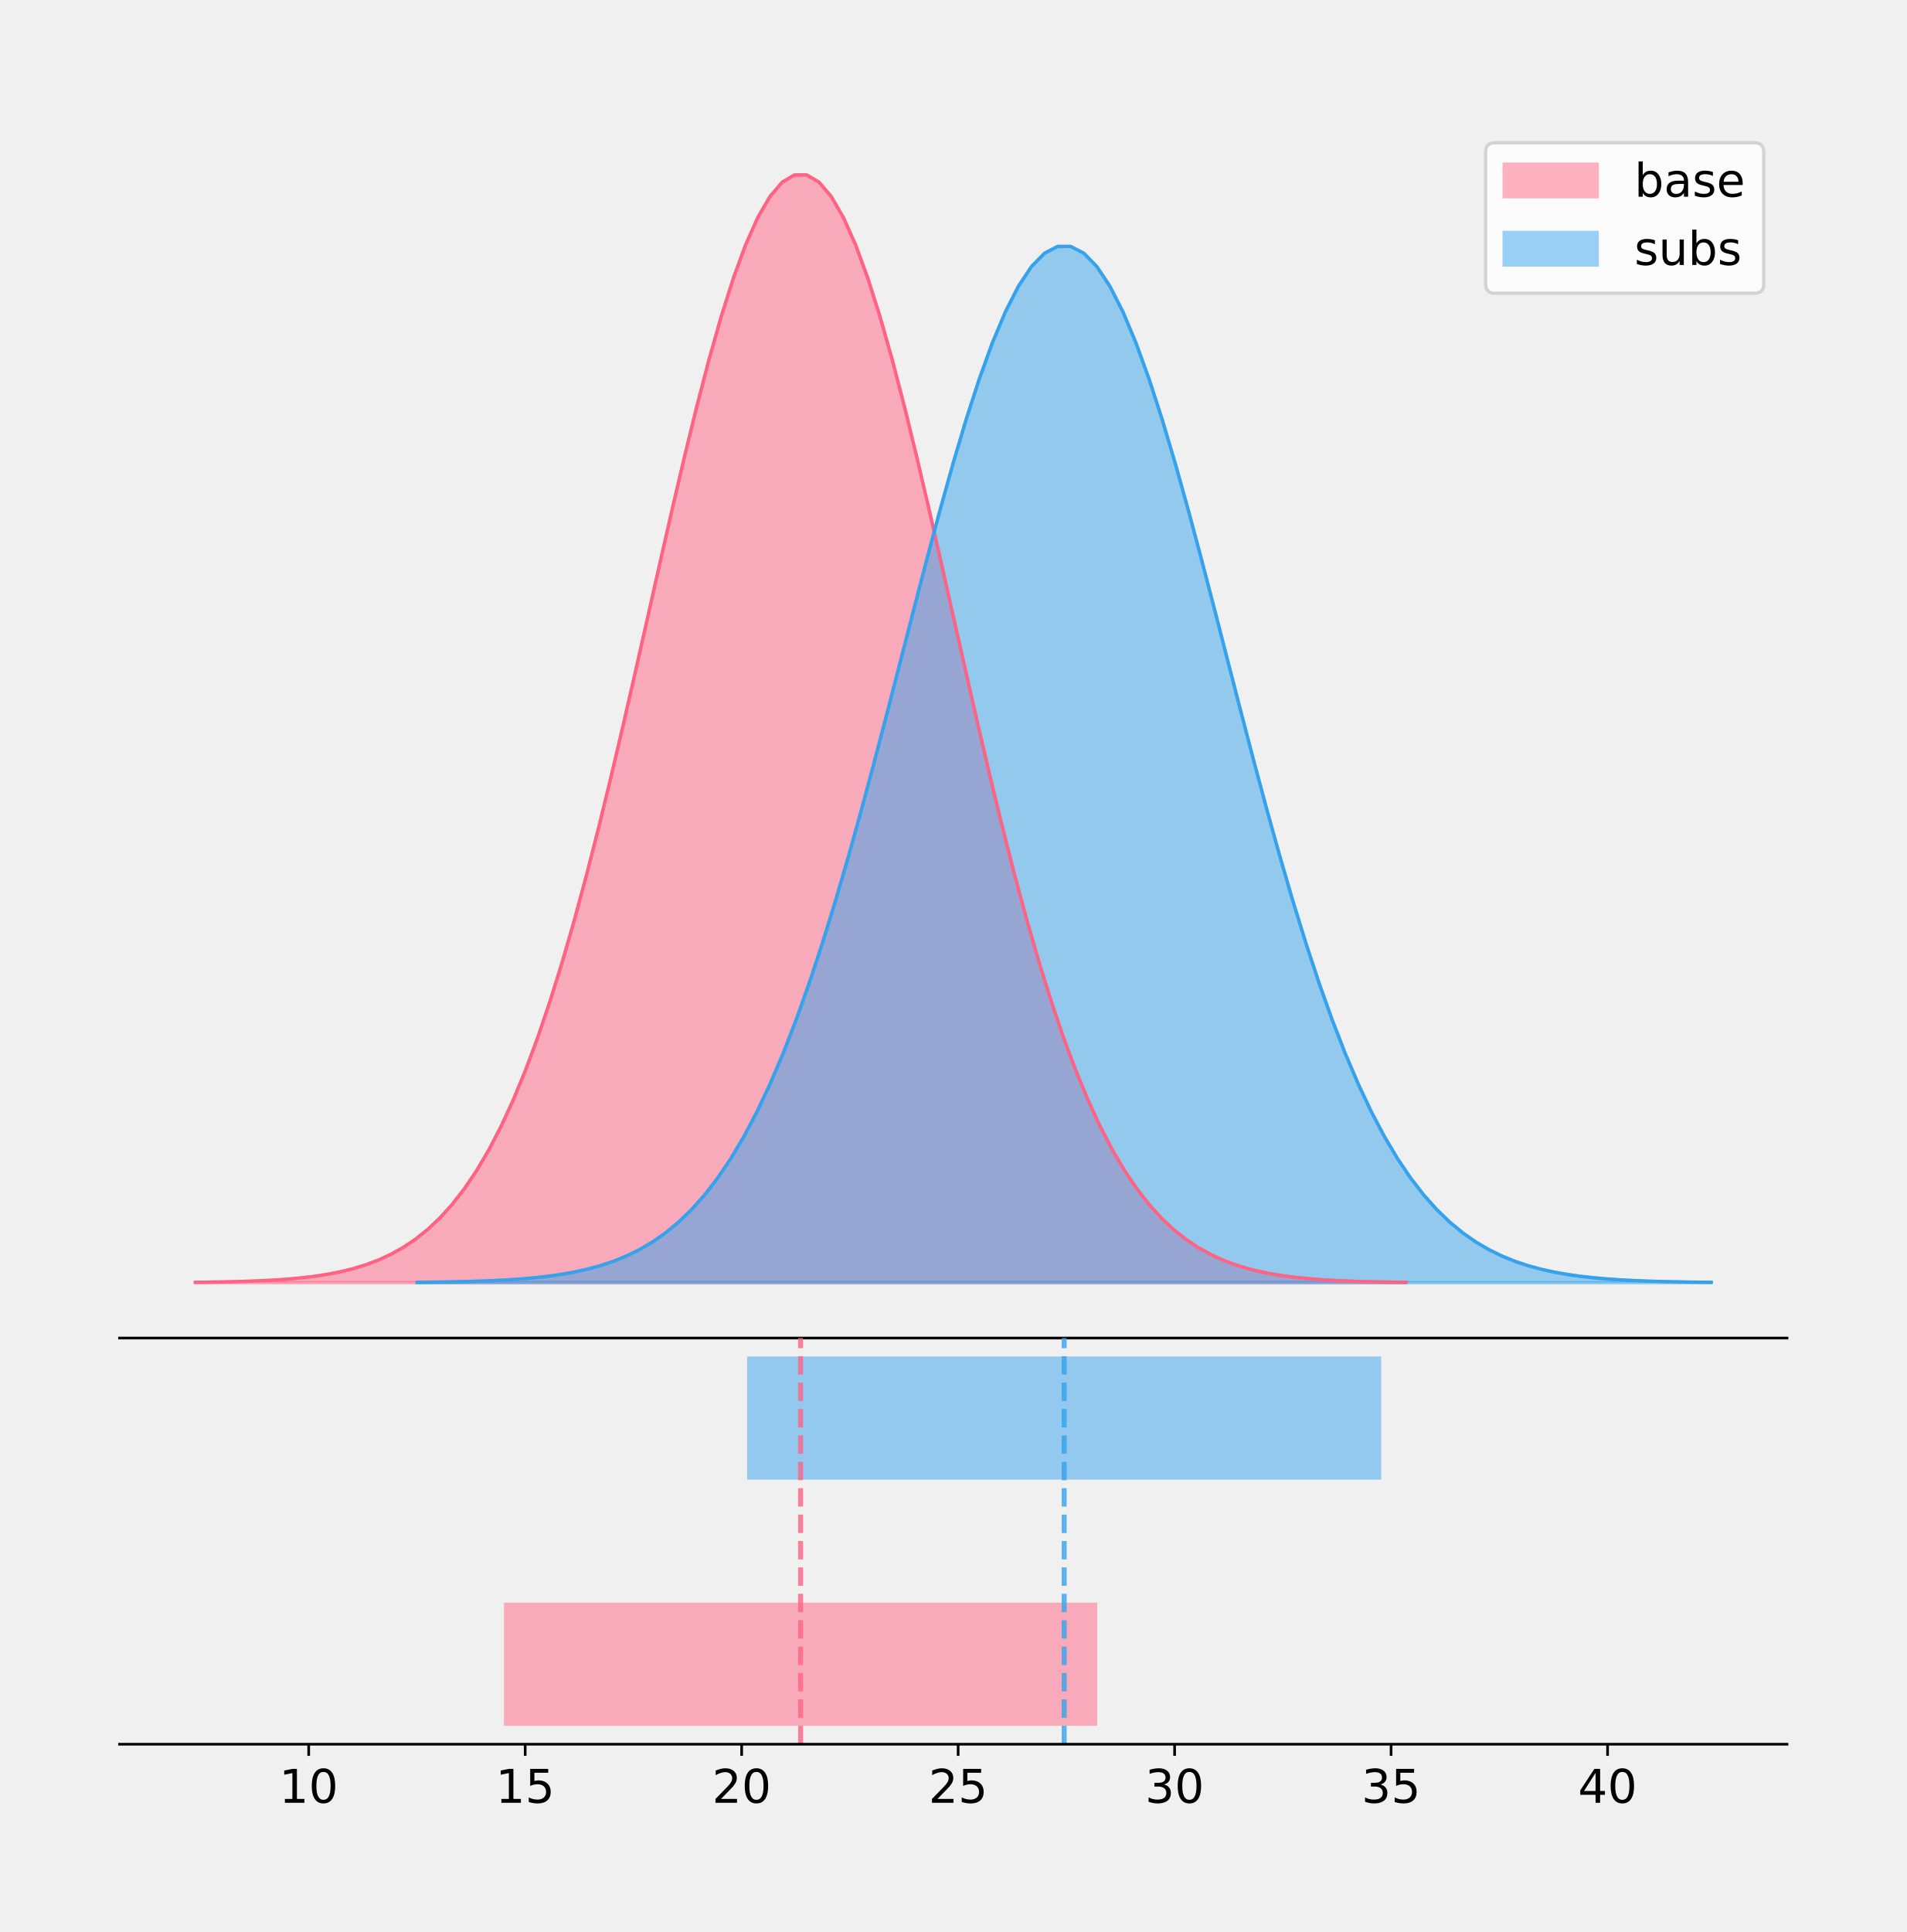
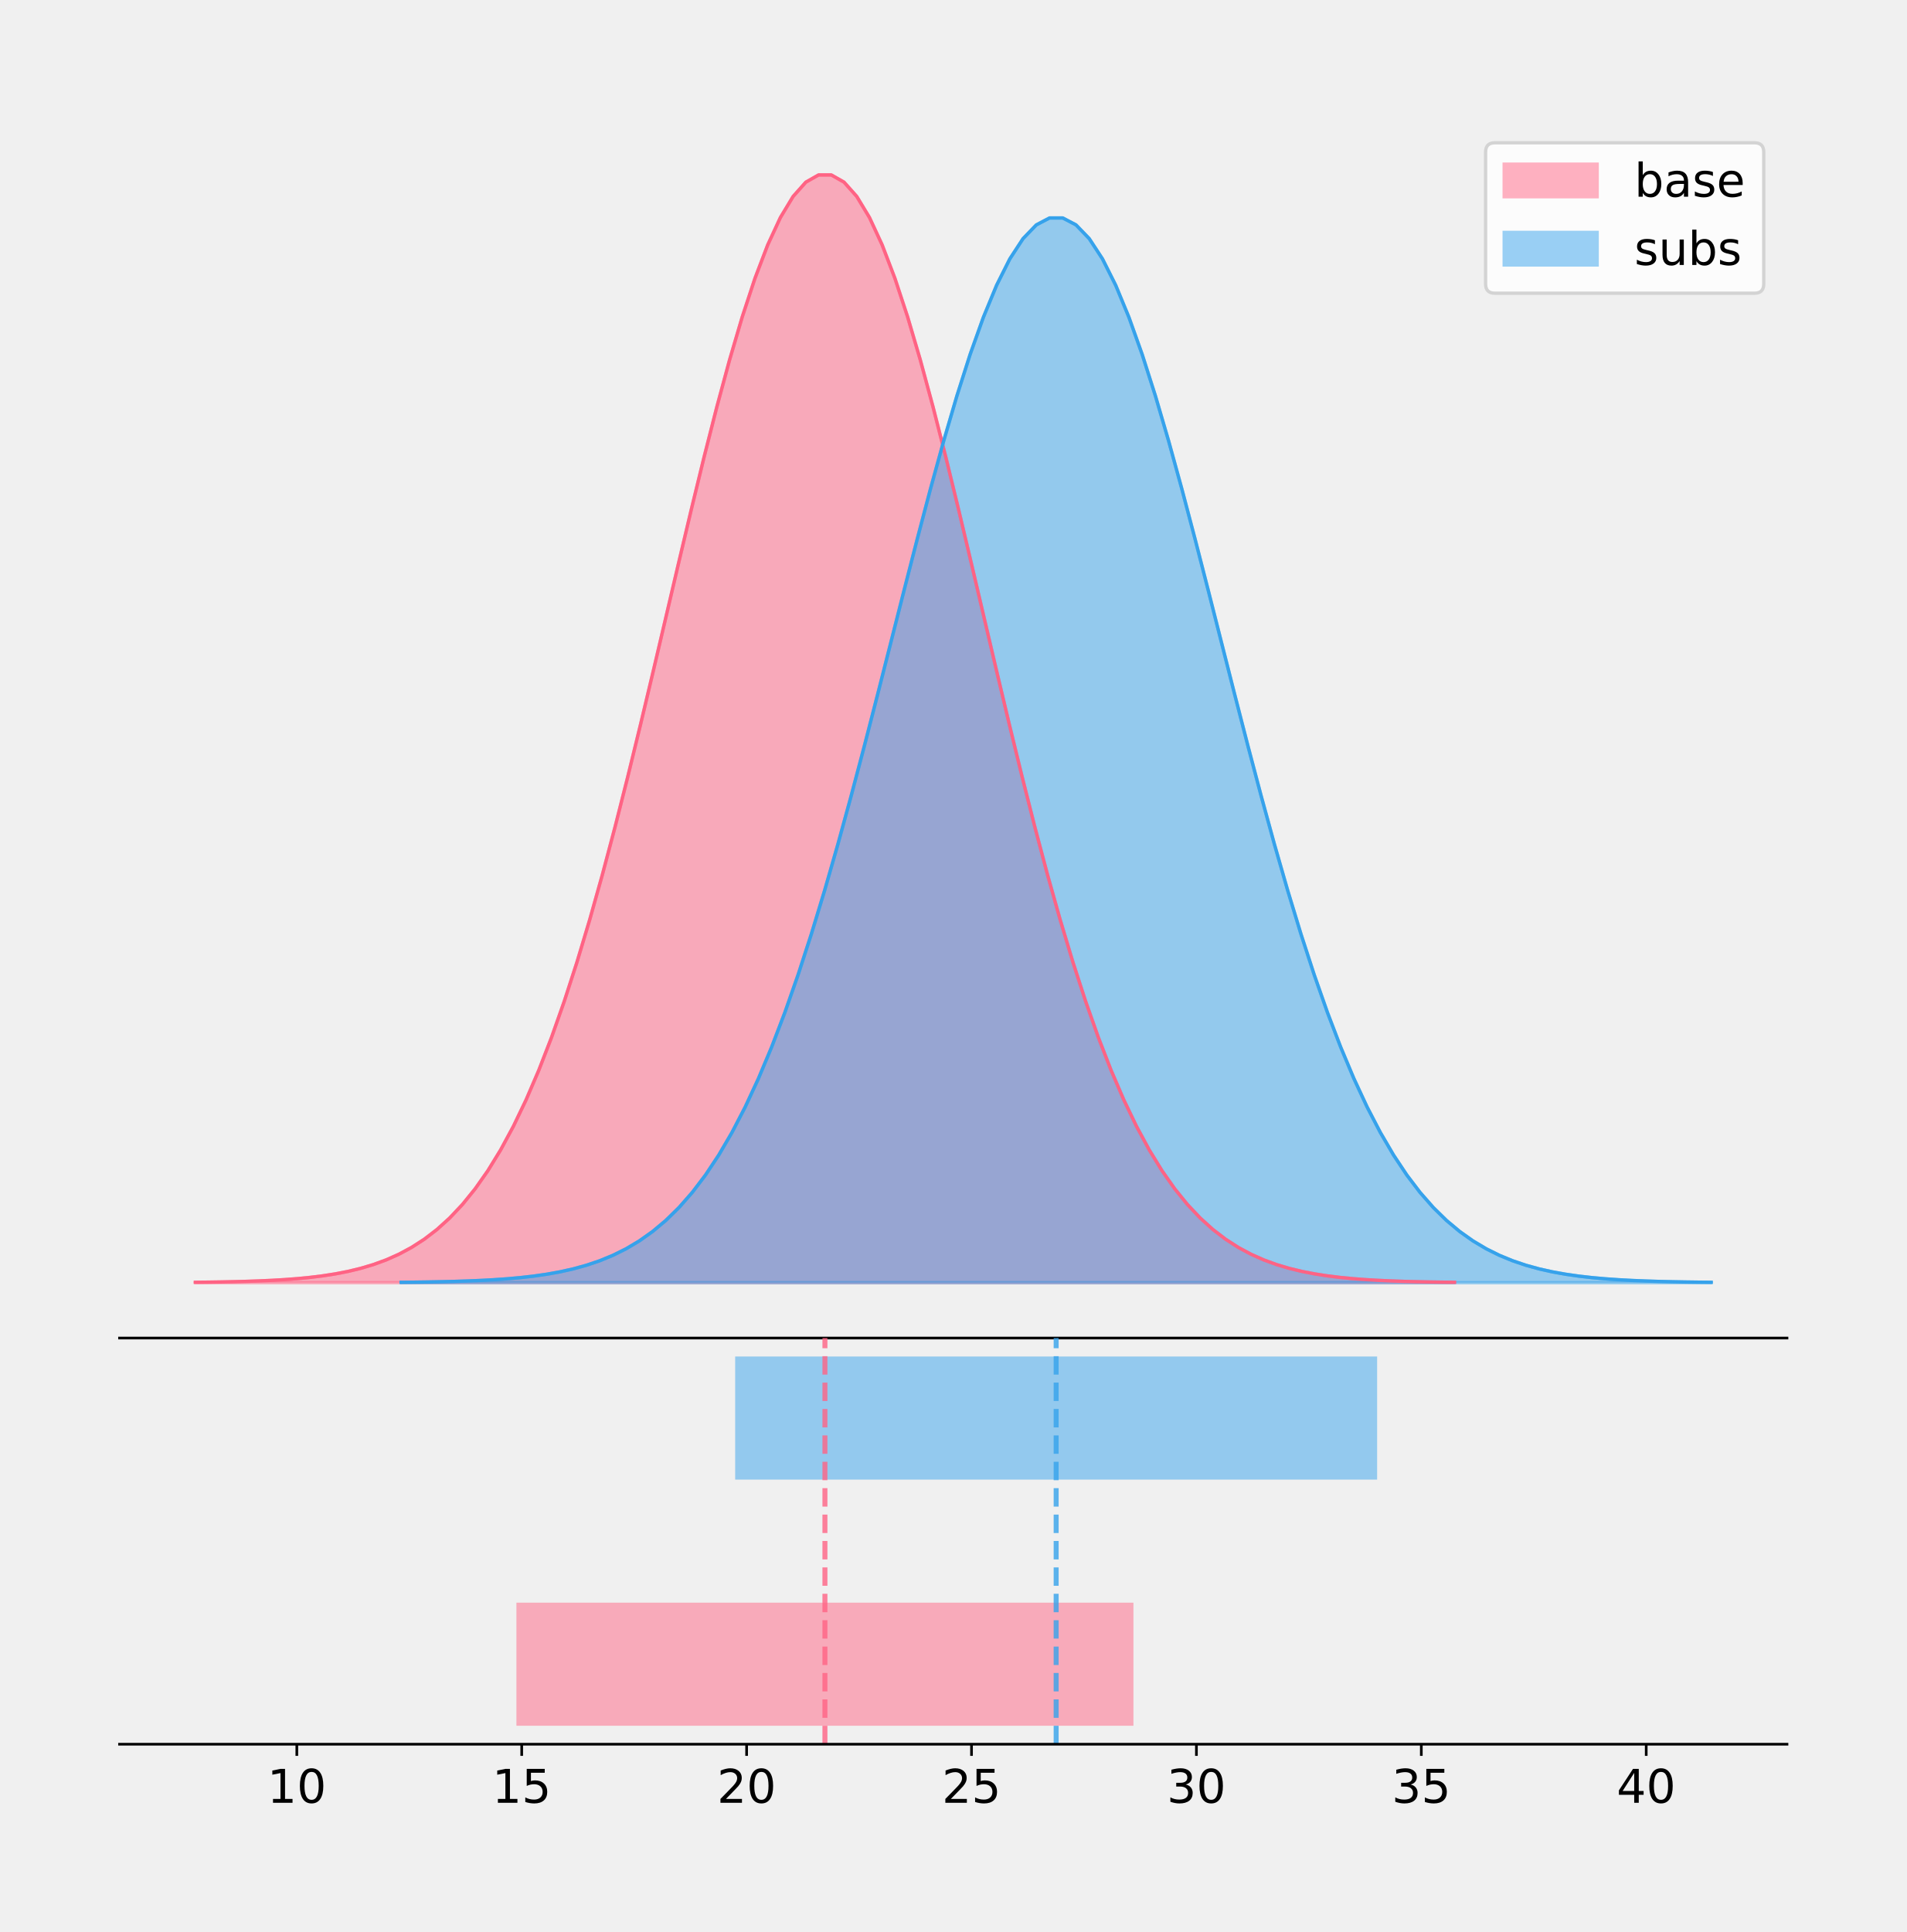
<svg xmlns="http://www.w3.org/2000/svg" xmlns:xlink="http://www.w3.org/1999/xlink" height="581.789pt" version="1.1" viewBox="0 0 574.2 581.789" width="574.2pt">
  <defs>
    <style type="text/css">
*{stroke-linecap:butt;stroke-linejoin:round;}
  </style>
  </defs>
  <g id="figure_1">
    <g id="patch_1">
      <path d="M 0 581.789  L 574.2 581.789  L 574.2 0  L 0 0  z " style="fill:none;" />
    </g>
    <g id="axes_1">
      <g id="patch_2">
        <path d="M 36 402.93  L 538.2 402.93  L 538.2 36  L 36 36  z " style="fill:none;" />
      </g>
      <g id="PolyCollection_1">
        <defs>
-           <path d="M 58.827 -195.538  L 58.827 -195.65  L 62.51 -195.692  L 66.193 -195.749  L 69.875 -195.825  L 73.558 -195.925  L 77.241 -196.058  L 80.923 -196.23  L 84.606 -196.455  L 88.289 -196.744  L 91.972 -197.115  L 95.654 -197.585  L 99.337 -198.179  L 103.02 -198.923  L 106.702 -199.848  L 110.385 -200.99  L 114.068 -202.39  L 117.75 -204.093  L 121.433 -206.151  L 125.116 -208.617  L 128.798 -211.552  L 132.481 -215.017  L 136.164 -219.078  L 139.847 -223.801  L 143.529 -229.25  L 147.212 -235.488  L 150.895 -242.572  L 154.577 -250.552  L 158.26 -259.468  L 161.943 -269.344  L 165.625 -280.192  L 169.308 -292.002  L 172.991 -304.744  L 176.673 -318.365  L 180.356 -332.786  L 184.039 -347.901  L 187.722 -363.58  L 191.404 -379.667  L 195.087 -395.98  L 198.77 -412.318  L 202.452 -428.462  L 206.135 -444.18  L 209.818 -459.23  L 213.5 -473.372  L 217.183 -486.366  L 220.866 -497.987  L 224.548 -508.025  L 228.231 -516.294  L 231.914 -522.64  L 235.597 -526.94  L 239.279 -529.111  L 242.962 -529.111  L 246.645 -526.94  L 250.327 -522.64  L 254.01 -516.294  L 257.693 -508.025  L 261.375 -497.987  L 265.058 -486.366  L 268.741 -473.372  L 272.423 -459.23  L 276.106 -444.18  L 279.789 -428.462  L 283.471 -412.318  L 287.154 -395.98  L 290.837 -379.667  L 294.52 -363.58  L 298.202 -347.901  L 301.885 -332.786  L 305.568 -318.365  L 309.25 -304.744  L 312.933 -292.002  L 316.616 -280.192  L 320.298 -269.344  L 323.981 -259.468  L 327.664 -250.552  L 331.346 -242.572  L 335.029 -235.488  L 338.712 -229.25  L 342.395 -223.801  L 346.077 -219.078  L 349.76 -215.017  L 353.443 -211.552  L 357.125 -208.617  L 360.808 -206.151  L 364.491 -204.093  L 368.173 -202.39  L 371.856 -200.99  L 375.539 -199.848  L 379.221 -198.923  L 382.904 -198.179  L 386.587 -197.585  L 390.27 -197.115  L 393.952 -196.744  L 397.635 -196.455  L 401.318 -196.23  L 405 -196.058  L 408.683 -195.925  L 412.366 -195.825  L 416.048 -195.749  L 419.731 -195.692  L 423.414 -195.65  L 423.414 -195.538  L 423.414 -195.538  L 419.731 -195.538  L 416.048 -195.538  L 412.366 -195.538  L 408.683 -195.538  L 405 -195.538  L 401.318 -195.538  L 397.635 -195.538  L 393.952 -195.538  L 390.27 -195.538  L 386.587 -195.538  L 382.904 -195.538  L 379.221 -195.538  L 375.539 -195.538  L 371.856 -195.538  L 368.173 -195.538  L 364.491 -195.538  L 360.808 -195.538  L 357.125 -195.538  L 353.443 -195.538  L 349.76 -195.538  L 346.077 -195.538  L 342.395 -195.538  L 338.712 -195.538  L 335.029 -195.538  L 331.346 -195.538  L 327.664 -195.538  L 323.981 -195.538  L 320.298 -195.538  L 316.616 -195.538  L 312.933 -195.538  L 309.25 -195.538  L 305.568 -195.538  L 301.885 -195.538  L 298.202 -195.538  L 294.52 -195.538  L 290.837 -195.538  L 287.154 -195.538  L 283.471 -195.538  L 279.789 -195.538  L 276.106 -195.538  L 272.423 -195.538  L 268.741 -195.538  L 265.058 -195.538  L 261.375 -195.538  L 257.693 -195.538  L 254.01 -195.538  L 250.327 -195.538  L 246.645 -195.538  L 242.962 -195.538  L 239.279 -195.538  L 235.597 -195.538  L 231.914 -195.538  L 228.231 -195.538  L 224.548 -195.538  L 220.866 -195.538  L 217.183 -195.538  L 213.5 -195.538  L 209.818 -195.538  L 206.135 -195.538  L 202.452 -195.538  L 198.77 -195.538  L 195.087 -195.538  L 191.404 -195.538  L 187.722 -195.538  L 184.039 -195.538  L 180.356 -195.538  L 176.673 -195.538  L 172.991 -195.538  L 169.308 -195.538  L 165.625 -195.538  L 161.943 -195.538  L 158.26 -195.538  L 154.577 -195.538  L 150.895 -195.538  L 147.212 -195.538  L 143.529 -195.538  L 139.847 -195.538  L 136.164 -195.538  L 132.481 -195.538  L 128.798 -195.538  L 125.116 -195.538  L 121.433 -195.538  L 117.75 -195.538  L 114.068 -195.538  L 110.385 -195.538  L 106.702 -195.538  L 103.02 -195.538  L 99.337 -195.538  L 95.654 -195.538  L 91.972 -195.538  L 88.289 -195.538  L 84.606 -195.538  L 80.923 -195.538  L 77.241 -195.538  L 73.558 -195.538  L 69.875 -195.538  L 66.193 -195.538  L 62.51 -195.538  L 58.827 -195.538  z " id="m719ff84e59" style="stroke:#ff6384;stroke-opacity:0.5;" />
+           <path d="M 58.827 -195.538  L 58.827 -195.65  L 62.658 -195.692  L 66.489 -195.749  L 70.32 -195.825  L 74.15 -195.925  L 77.981 -196.058  L 81.812 -196.23  L 85.643 -196.455  L 89.473 -196.744  L 93.304 -197.115  L 97.135 -197.585  L 100.966 -198.179  L 104.796 -198.923  L 108.627 -199.848  L 112.458 -200.99  L 116.289 -202.39  L 120.12 -204.093  L 123.95 -206.151  L 127.781 -208.617  L 131.612 -211.552  L 135.443 -215.017  L 139.273 -219.078  L 143.104 -223.801  L 146.935 -229.25  L 150.766 -235.488  L 154.596 -242.572  L 158.427 -250.552  L 162.258 -259.468  L 166.089 -269.344  L 169.919 -280.192  L 173.75 -292.002  L 177.581 -304.744  L 181.412 -318.365  L 185.243 -332.786  L 189.073 -347.901  L 192.904 -363.58  L 196.735 -379.667  L 200.566 -395.98  L 204.396 -412.318  L 208.227 -428.462  L 212.058 -444.18  L 215.889 -459.23  L 219.719 -473.372  L 223.55 -486.366  L 227.381 -497.987  L 231.212 -508.025  L 235.042 -516.294  L 238.873 -522.64  L 242.704 -526.94  L 246.535 -529.111  L 250.366 -529.111  L 254.196 -526.94  L 258.027 -522.64  L 261.858 -516.294  L 265.689 -508.025  L 269.519 -497.987  L 273.35 -486.366  L 277.181 -473.372  L 281.012 -459.23  L 284.842 -444.18  L 288.673 -428.462  L 292.504 -412.318  L 296.335 -395.98  L 300.165 -379.667  L 303.996 -363.58  L 307.827 -347.901  L 311.658 -332.786  L 315.488 -318.365  L 319.319 -304.744  L 323.15 -292.002  L 326.981 -280.192  L 330.812 -269.344  L 334.642 -259.468  L 338.473 -250.552  L 342.304 -242.572  L 346.135 -235.488  L 349.965 -229.25  L 353.796 -223.801  L 357.627 -219.078  L 361.458 -215.017  L 365.288 -211.552  L 369.119 -208.617  L 372.95 -206.151  L 376.781 -204.093  L 380.611 -202.39  L 384.442 -200.99  L 388.273 -199.848  L 392.104 -198.923  L 395.935 -198.179  L 399.765 -197.585  L 403.596 -197.115  L 407.427 -196.744  L 411.258 -196.455  L 415.088 -196.23  L 418.919 -196.058  L 422.75 -195.925  L 426.581 -195.825  L 430.411 -195.749  L 434.242 -195.692  L 438.073 -195.65  L 438.073 -195.538  L 438.073 -195.538  L 434.242 -195.538  L 430.411 -195.538  L 426.581 -195.538  L 422.75 -195.538  L 418.919 -195.538  L 415.088 -195.538  L 411.258 -195.538  L 407.427 -195.538  L 403.596 -195.538  L 399.765 -195.538  L 395.935 -195.538  L 392.104 -195.538  L 388.273 -195.538  L 384.442 -195.538  L 380.611 -195.538  L 376.781 -195.538  L 372.95 -195.538  L 369.119 -195.538  L 365.288 -195.538  L 361.458 -195.538  L 357.627 -195.538  L 353.796 -195.538  L 349.965 -195.538  L 346.135 -195.538  L 342.304 -195.538  L 338.473 -195.538  L 334.642 -195.538  L 330.812 -195.538  L 326.981 -195.538  L 323.15 -195.538  L 319.319 -195.538  L 315.488 -195.538  L 311.658 -195.538  L 307.827 -195.538  L 303.996 -195.538  L 300.165 -195.538  L 296.335 -195.538  L 292.504 -195.538  L 288.673 -195.538  L 284.842 -195.538  L 281.012 -195.538  L 277.181 -195.538  L 273.35 -195.538  L 269.519 -195.538  L 265.689 -195.538  L 261.858 -195.538  L 258.027 -195.538  L 254.196 -195.538  L 250.366 -195.538  L 246.535 -195.538  L 242.704 -195.538  L 238.873 -195.538  L 235.042 -195.538  L 231.212 -195.538  L 227.381 -195.538  L 223.55 -195.538  L 219.719 -195.538  L 215.889 -195.538  L 212.058 -195.538  L 208.227 -195.538  L 204.396 -195.538  L 200.566 -195.538  L 196.735 -195.538  L 192.904 -195.538  L 189.073 -195.538  L 185.243 -195.538  L 181.412 -195.538  L 177.581 -195.538  L 173.75 -195.538  L 169.919 -195.538  L 166.089 -195.538  L 162.258 -195.538  L 158.427 -195.538  L 154.596 -195.538  L 150.766 -195.538  L 146.935 -195.538  L 143.104 -195.538  L 139.273 -195.538  L 135.443 -195.538  L 131.612 -195.538  L 127.781 -195.538  L 123.95 -195.538  L 120.12 -195.538  L 116.289 -195.538  L 112.458 -195.538  L 108.627 -195.538  L 104.796 -195.538  L 100.966 -195.538  L 97.135 -195.538  L 93.304 -195.538  L 89.473 -195.538  L 85.643 -195.538  L 81.812 -195.538  L 77.981 -195.538  L 74.15 -195.538  L 70.32 -195.538  L 66.489 -195.538  L 62.658 -195.538  L 58.827 -195.538  z " id="me9c73eb02a" style="stroke:#ff6384;stroke-opacity:0.5;" />
        </defs>
-         <g clip-path="url(#p22f09cd17e)">
-           <use style="fill:#ff6384;fill-opacity:0.5;stroke:#ff6384;stroke-opacity:0.5;" x="0" xlink:href="#m719ff84e59" y="581.789" />
+         <g clip-path="url(#pa7af0fcef2)">
+           <use style="fill:#ff6384;fill-opacity:0.5;stroke:#ff6384;stroke-opacity:0.5;" x="0" xlink:href="#me9c73eb02a" y="581.789" />
        </g>
      </g>
      <g id="PolyCollection_2">
        <defs>
-           <path d="M 125.625 -195.538  L 125.625 -195.643  L 129.562 -195.682  L 133.498 -195.735  L 137.435 -195.806  L 141.372 -195.9  L 145.309 -196.024  L 149.246 -196.186  L 153.183 -196.396  L 157.119 -196.666  L 161.056 -197.013  L 164.993 -197.453  L 168.93 -198.009  L 172.867 -198.704  L 176.804 -199.57  L 180.741 -200.638  L 184.677 -201.948  L 188.614 -203.541  L 192.551 -205.466  L 196.488 -207.773  L 200.425 -210.518  L 204.362 -213.759  L 208.299 -217.558  L 212.235 -221.976  L 216.172 -227.073  L 220.109 -232.909  L 224.046 -239.536  L 227.983 -247.001  L 231.92 -255.341  L 235.856 -264.579  L 239.793 -274.727  L 243.73 -285.775  L 247.667 -297.694  L 251.604 -310.436  L 255.541 -323.925  L 259.478 -338.065  L 263.414 -352.732  L 267.351 -367.78  L 271.288 -383.04  L 275.225 -398.323  L 279.162 -413.425  L 283.099 -428.128  L 287.035 -442.207  L 290.972 -455.435  L 294.909 -467.591  L 298.846 -478.461  L 302.783 -487.851  L 306.72 -495.587  L 310.657 -501.523  L 314.593 -505.545  L 318.53 -507.576  L 322.467 -507.576  L 326.404 -505.545  L 330.341 -501.523  L 334.278 -495.587  L 338.215 -487.851  L 342.151 -478.461  L 346.088 -467.591  L 350.025 -455.435  L 353.962 -442.207  L 357.899 -428.128  L 361.836 -413.425  L 365.772 -398.323  L 369.709 -383.04  L 373.646 -367.78  L 377.583 -352.732  L 381.52 -338.065  L 385.457 -323.925  L 389.394 -310.436  L 393.33 -297.694  L 397.267 -285.775  L 401.204 -274.727  L 405.141 -264.579  L 409.078 -255.341  L 413.015 -247.001  L 416.952 -239.536  L 420.888 -232.909  L 424.825 -227.073  L 428.762 -221.976  L 432.699 -217.558  L 436.636 -213.759  L 440.573 -210.518  L 444.509 -207.773  L 448.446 -205.466  L 452.383 -203.541  L 456.32 -201.948  L 460.257 -200.638  L 464.194 -199.57  L 468.131 -198.704  L 472.067 -198.009  L 476.004 -197.453  L 479.941 -197.013  L 483.878 -196.666  L 487.815 -196.396  L 491.752 -196.186  L 495.688 -196.024  L 499.625 -195.9  L 503.562 -195.806  L 507.499 -195.735  L 511.436 -195.682  L 515.373 -195.643  L 515.373 -195.538  L 515.373 -195.538  L 511.436 -195.538  L 507.499 -195.538  L 503.562 -195.538  L 499.625 -195.538  L 495.688 -195.538  L 491.752 -195.538  L 487.815 -195.538  L 483.878 -195.538  L 479.941 -195.538  L 476.004 -195.538  L 472.067 -195.538  L 468.131 -195.538  L 464.194 -195.538  L 460.257 -195.538  L 456.32 -195.538  L 452.383 -195.538  L 448.446 -195.538  L 444.509 -195.538  L 440.573 -195.538  L 436.636 -195.538  L 432.699 -195.538  L 428.762 -195.538  L 424.825 -195.538  L 420.888 -195.538  L 416.952 -195.538  L 413.015 -195.538  L 409.078 -195.538  L 405.141 -195.538  L 401.204 -195.538  L 397.267 -195.538  L 393.33 -195.538  L 389.394 -195.538  L 385.457 -195.538  L 381.52 -195.538  L 377.583 -195.538  L 373.646 -195.538  L 369.709 -195.538  L 365.772 -195.538  L 361.836 -195.538  L 357.899 -195.538  L 353.962 -195.538  L 350.025 -195.538  L 346.088 -195.538  L 342.151 -195.538  L 338.215 -195.538  L 334.278 -195.538  L 330.341 -195.538  L 326.404 -195.538  L 322.467 -195.538  L 318.53 -195.538  L 314.593 -195.538  L 310.657 -195.538  L 306.72 -195.538  L 302.783 -195.538  L 298.846 -195.538  L 294.909 -195.538  L 290.972 -195.538  L 287.035 -195.538  L 283.099 -195.538  L 279.162 -195.538  L 275.225 -195.538  L 271.288 -195.538  L 267.351 -195.538  L 263.414 -195.538  L 259.478 -195.538  L 255.541 -195.538  L 251.604 -195.538  L 247.667 -195.538  L 243.73 -195.538  L 239.793 -195.538  L 235.856 -195.538  L 231.92 -195.538  L 227.983 -195.538  L 224.046 -195.538  L 220.109 -195.538  L 216.172 -195.538  L 212.235 -195.538  L 208.299 -195.538  L 204.362 -195.538  L 200.425 -195.538  L 196.488 -195.538  L 192.551 -195.538  L 188.614 -195.538  L 184.677 -195.538  L 180.741 -195.538  L 176.804 -195.538  L 172.867 -195.538  L 168.93 -195.538  L 164.993 -195.538  L 161.056 -195.538  L 157.119 -195.538  L 153.183 -195.538  L 149.246 -195.538  L 145.309 -195.538  L 141.372 -195.538  L 137.435 -195.538  L 133.498 -195.538  L 129.562 -195.538  L 125.625 -195.538  z " id="md8d7ec6d1a" style="stroke:#36a2eb;stroke-opacity:0.5;" />
+           <path d="M 120.8 -195.538  L 120.8 -195.646  L 124.786 -195.686  L 128.771 -195.741  L 132.757 -195.814  L 136.742 -195.91  L 140.728 -196.037  L 144.714 -196.204  L 148.699 -196.419  L 152.685 -196.697  L 156.67 -197.053  L 160.656 -197.506  L 164.642 -198.076  L 168.627 -198.791  L 172.613 -199.681  L 176.598 -200.778  L 180.584 -202.124  L 184.569 -203.761  L 188.555 -205.738  L 192.541 -208.109  L 196.526 -210.93  L 200.512 -214.26  L 204.497 -218.164  L 208.483 -222.703  L 212.469 -227.94  L 216.454 -233.936  L 220.44 -240.745  L 224.425 -248.415  L 228.411 -256.984  L 232.396 -266.477  L 236.382 -276.904  L 240.368 -288.255  L 244.353 -300.502  L 248.339 -313.594  L 252.324 -327.455  L 256.31 -341.983  L 260.296 -357.053  L 264.281 -372.515  L 268.267 -388.194  L 272.252 -403.898  L 276.238 -419.415  L 280.223 -434.522  L 284.209 -448.987  L 288.195 -462.579  L 292.18 -475.069  L 296.166 -486.238  L 300.151 -495.886  L 304.137 -503.835  L 308.122 -509.934  L 312.108 -514.067  L 316.094 -516.153  L 320.079 -516.153  L 324.065 -514.067  L 328.05 -509.934  L 332.036 -503.835  L 336.022 -495.886  L 340.007 -486.238  L 343.993 -475.069  L 347.978 -462.579  L 351.964 -448.987  L 355.949 -434.522  L 359.935 -419.415  L 363.921 -403.898  L 367.906 -388.194  L 371.892 -372.515  L 375.877 -357.053  L 379.863 -341.983  L 383.849 -327.455  L 387.834 -313.594  L 391.82 -300.502  L 395.805 -288.255  L 399.791 -276.904  L 403.776 -266.477  L 407.762 -256.984  L 411.748 -248.415  L 415.733 -240.745  L 419.719 -233.936  L 423.704 -227.94  L 427.69 -222.703  L 431.676 -218.164  L 435.661 -214.26  L 439.647 -210.93  L 443.632 -208.109  L 447.618 -205.738  L 451.603 -203.761  L 455.589 -202.124  L 459.575 -200.778  L 463.56 -199.681  L 467.546 -198.791  L 471.531 -198.076  L 475.517 -197.506  L 479.502 -197.053  L 483.488 -196.697  L 487.474 -196.419  L 491.459 -196.204  L 495.445 -196.037  L 499.43 -195.91  L 503.416 -195.814  L 507.402 -195.741  L 511.387 -195.686  L 515.373 -195.646  L 515.373 -195.538  L 515.373 -195.538  L 511.387 -195.538  L 507.402 -195.538  L 503.416 -195.538  L 499.43 -195.538  L 495.445 -195.538  L 491.459 -195.538  L 487.474 -195.538  L 483.488 -195.538  L 479.502 -195.538  L 475.517 -195.538  L 471.531 -195.538  L 467.546 -195.538  L 463.56 -195.538  L 459.575 -195.538  L 455.589 -195.538  L 451.603 -195.538  L 447.618 -195.538  L 443.632 -195.538  L 439.647 -195.538  L 435.661 -195.538  L 431.676 -195.538  L 427.69 -195.538  L 423.704 -195.538  L 419.719 -195.538  L 415.733 -195.538  L 411.748 -195.538  L 407.762 -195.538  L 403.776 -195.538  L 399.791 -195.538  L 395.805 -195.538  L 391.82 -195.538  L 387.834 -195.538  L 383.849 -195.538  L 379.863 -195.538  L 375.877 -195.538  L 371.892 -195.538  L 367.906 -195.538  L 363.921 -195.538  L 359.935 -195.538  L 355.949 -195.538  L 351.964 -195.538  L 347.978 -195.538  L 343.993 -195.538  L 340.007 -195.538  L 336.022 -195.538  L 332.036 -195.538  L 328.05 -195.538  L 324.065 -195.538  L 320.079 -195.538  L 316.094 -195.538  L 312.108 -195.538  L 308.122 -195.538  L 304.137 -195.538  L 300.151 -195.538  L 296.166 -195.538  L 292.18 -195.538  L 288.195 -195.538  L 284.209 -195.538  L 280.223 -195.538  L 276.238 -195.538  L 272.252 -195.538  L 268.267 -195.538  L 264.281 -195.538  L 260.296 -195.538  L 256.31 -195.538  L 252.324 -195.538  L 248.339 -195.538  L 244.353 -195.538  L 240.368 -195.538  L 236.382 -195.538  L 232.396 -195.538  L 228.411 -195.538  L 224.425 -195.538  L 220.44 -195.538  L 216.454 -195.538  L 212.469 -195.538  L 208.483 -195.538  L 204.497 -195.538  L 200.512 -195.538  L 196.526 -195.538  L 192.541 -195.538  L 188.555 -195.538  L 184.569 -195.538  L 180.584 -195.538  L 176.598 -195.538  L 172.613 -195.538  L 168.627 -195.538  L 164.642 -195.538  L 160.656 -195.538  L 156.67 -195.538  L 152.685 -195.538  L 148.699 -195.538  L 144.714 -195.538  L 140.728 -195.538  L 136.742 -195.538  L 132.757 -195.538  L 128.771 -195.538  L 124.786 -195.538  L 120.8 -195.538  z " id="mabc4c4c7ad" style="stroke:#36a2eb;stroke-opacity:0.5;" />
        </defs>
-         <g clip-path="url(#p22f09cd17e)">
-           <use style="fill:#36a2eb;fill-opacity:0.5;stroke:#36a2eb;stroke-opacity:0.5;" x="0" xlink:href="#md8d7ec6d1a" y="581.789" />
+         <g clip-path="url(#pa7af0fcef2)">
+           <use style="fill:#36a2eb;fill-opacity:0.5;stroke:#36a2eb;stroke-opacity:0.5;" x="0" xlink:href="#mabc4c4c7ad" y="581.789" />
        </g>
      </g>
      <g id="line2d_1">
-         <path clip-path="url(#p22f09cd17e)" d="M 58.827 386.139  L 62.51 386.097  L 66.193 386.04  L 69.875 385.965  L 73.558 385.864  L 77.241 385.732  L 80.923 385.559  L 84.606 385.334  L 88.289 385.045  L 91.972 384.675  L 95.654 384.204  L 99.337 383.61  L 103.02 382.867  L 106.702 381.941  L 110.385 380.799  L 114.068 379.399  L 117.75 377.696  L 121.433 375.639  L 125.116 373.172  L 128.798 370.238  L 132.481 366.772  L 136.164 362.711  L 139.847 357.989  L 143.529 352.539  L 147.212 346.301  L 150.895 339.217  L 154.577 331.237  L 158.26 322.322  L 161.943 312.445  L 165.625 301.597  L 169.308 289.787  L 172.991 277.045  L 176.673 263.424  L 180.356 249.004  L 184.039 233.888  L 187.722 218.209  L 191.404 202.123  L 195.087 185.809  L 198.77 169.471  L 202.452 153.327  L 206.135 137.61  L 209.818 122.559  L 213.5 108.418  L 217.183 95.423  L 220.866 83.803  L 224.548 73.765  L 228.231 65.495  L 231.914 59.15  L 235.597 54.85  L 239.279 52.679  L 242.962 52.679  L 246.645 54.85  L 250.327 59.15  L 254.01 65.495  L 257.693 73.765  L 261.375 83.803  L 265.058 95.423  L 268.741 108.418  L 272.423 122.559  L 276.106 137.61  L 279.789 153.327  L 283.471 169.471  L 287.154 185.809  L 290.837 202.123  L 294.52 218.209  L 298.202 233.888  L 301.885 249.004  L 305.568 263.424  L 309.25 277.045  L 312.933 289.787  L 316.616 301.597  L 320.298 312.445  L 323.981 322.322  L 327.664 331.237  L 331.346 339.217  L 335.029 346.301  L 338.712 352.539  L 342.395 357.989  L 346.077 362.711  L 349.76 366.772  L 353.443 370.238  L 357.125 373.172  L 360.808 375.639  L 364.491 377.696  L 368.173 379.399  L 371.856 380.799  L 375.539 381.941  L 379.221 382.867  L 382.904 383.61  L 386.587 384.204  L 390.27 384.675  L 393.952 385.045  L 397.635 385.334  L 401.318 385.559  L 405 385.732  L 408.683 385.864  L 412.366 385.965  L 416.048 386.04  L 419.731 386.097  L 423.414 386.139  " style="fill:none;stroke:#ff6384;stroke-linecap:square;" />
+         <path clip-path="url(#pa7af0fcef2)" d="M 58.827 386.139  L 62.658 386.097  L 66.489 386.04  L 70.32 385.965  L 74.15 385.864  L 77.981 385.732  L 81.812 385.559  L 85.643 385.334  L 89.473 385.045  L 93.304 384.675  L 97.135 384.204  L 100.966 383.61  L 104.796 382.867  L 108.627 381.941  L 112.458 380.799  L 116.289 379.399  L 120.12 377.696  L 123.95 375.639  L 127.781 373.172  L 131.612 370.238  L 135.443 366.772  L 139.273 362.711  L 143.104 357.989  L 146.935 352.539  L 150.766 346.301  L 154.596 339.217  L 158.427 331.237  L 162.258 322.322  L 166.089 312.445  L 169.919 301.597  L 173.75 289.787  L 177.581 277.045  L 181.412 263.424  L 185.243 249.004  L 189.073 233.888  L 192.904 218.209  L 196.735 202.123  L 200.566 185.809  L 204.396 169.471  L 208.227 153.327  L 212.058 137.61  L 215.889 122.559  L 219.719 108.418  L 223.55 95.423  L 227.381 83.803  L 231.212 73.765  L 235.042 65.495  L 238.873 59.15  L 242.704 54.85  L 246.535 52.679  L 250.366 52.679  L 254.196 54.85  L 258.027 59.15  L 261.858 65.495  L 265.689 73.765  L 269.519 83.803  L 273.35 95.423  L 277.181 108.418  L 281.012 122.559  L 284.842 137.61  L 288.673 153.327  L 292.504 169.471  L 296.335 185.809  L 300.165 202.123  L 303.996 218.209  L 307.827 233.888  L 311.658 249.004  L 315.488 263.424  L 319.319 277.045  L 323.15 289.787  L 326.981 301.597  L 330.812 312.445  L 334.642 322.322  L 338.473 331.237  L 342.304 339.217  L 346.135 346.301  L 349.965 352.539  L 353.796 357.989  L 357.627 362.711  L 361.458 366.772  L 365.288 370.238  L 369.119 373.172  L 372.95 375.639  L 376.781 377.696  L 380.611 379.399  L 384.442 380.799  L 388.273 381.941  L 392.104 382.867  L 395.935 383.61  L 399.765 384.204  L 403.596 384.675  L 407.427 385.045  L 411.258 385.334  L 415.088 385.559  L 418.919 385.732  L 422.75 385.864  L 426.581 385.965  L 430.411 386.04  L 434.242 386.097  L 438.073 386.139  " style="fill:none;stroke:#ff6384;stroke-linecap:square;" />
      </g>
      <g id="line2d_2">
-         <path clip-path="url(#p22f09cd17e)" d="M 125.625 386.147  L 129.562 386.107  L 133.498 386.054  L 137.435 385.983  L 141.372 385.889  L 145.309 385.765  L 149.246 385.604  L 153.183 385.394  L 157.119 385.123  L 161.056 384.776  L 164.993 384.336  L 168.93 383.781  L 172.867 383.085  L 176.804 382.22  L 180.741 381.151  L 184.677 379.842  L 188.614 378.248  L 192.551 376.324  L 196.488 374.017  L 200.425 371.272  L 204.362 368.03  L 208.299 364.231  L 212.235 359.813  L 216.172 354.716  L 220.109 348.88  L 224.046 342.254  L 227.983 334.789  L 231.92 326.449  L 235.856 317.21  L 239.793 307.062  L 243.73 296.015  L 247.667 284.095  L 251.604 271.354  L 255.541 257.864  L 259.478 243.724  L 263.414 229.057  L 267.351 214.01  L 271.288 198.75  L 275.225 183.466  L 279.162 168.364  L 283.099 153.661  L 287.035 139.583  L 290.972 126.354  L 294.909 114.199  L 298.846 103.328  L 302.783 93.938  L 306.72 86.203  L 310.657 80.267  L 314.593 76.245  L 318.53 74.214  L 322.467 74.214  L 326.404 76.245  L 330.341 80.267  L 334.278 86.203  L 338.215 93.938  L 342.151 103.328  L 346.088 114.199  L 350.025 126.354  L 353.962 139.583  L 357.899 153.661  L 361.836 168.364  L 365.772 183.466  L 369.709 198.75  L 373.646 214.01  L 377.583 229.057  L 381.52 243.724  L 385.457 257.864  L 389.394 271.354  L 393.33 284.095  L 397.267 296.015  L 401.204 307.062  L 405.141 317.21  L 409.078 326.449  L 413.015 334.789  L 416.952 342.254  L 420.888 348.88  L 424.825 354.716  L 428.762 359.813  L 432.699 364.231  L 436.636 368.03  L 440.573 371.272  L 444.509 374.017  L 448.446 376.324  L 452.383 378.248  L 456.32 379.842  L 460.257 381.151  L 464.194 382.22  L 468.131 383.085  L 472.067 383.781  L 476.004 384.336  L 479.941 384.776  L 483.878 385.123  L 487.815 385.394  L 491.752 385.604  L 495.688 385.765  L 499.625 385.889  L 503.562 385.983  L 507.499 386.054  L 511.436 386.107  L 515.373 386.147  " style="fill:none;stroke:#36a2eb;stroke-linecap:square;" />
+         <path clip-path="url(#pa7af0fcef2)" d="M 120.8 386.144  L 124.786 386.103  L 128.771 386.049  L 132.757 385.976  L 136.742 385.879  L 140.728 385.752  L 144.714 385.586  L 148.699 385.37  L 152.685 385.092  L 156.67 384.736  L 160.656 384.284  L 164.642 383.713  L 168.627 382.998  L 172.613 382.109  L 176.598 381.011  L 180.584 379.666  L 184.569 378.028  L 188.555 376.051  L 192.541 373.68  L 196.526 370.86  L 200.512 367.529  L 204.497 363.626  L 208.483 359.087  L 212.469 353.849  L 216.454 347.853  L 220.44 341.044  L 224.425 333.374  L 228.411 324.805  L 232.396 315.312  L 236.382 304.886  L 240.368 293.534  L 244.353 281.287  L 248.339 268.195  L 252.324 254.335  L 256.31 239.807  L 260.296 224.736  L 264.281 209.275  L 268.267 193.595  L 272.252 177.892  L 276.238 162.375  L 280.223 147.268  L 284.209 132.802  L 288.195 119.21  L 292.18 106.72  L 296.166 95.551  L 300.151 85.903  L 304.137 77.955  L 308.122 71.856  L 312.108 67.723  L 316.094 65.636  L 320.079 65.636  L 324.065 67.723  L 328.05 71.856  L 332.036 77.955  L 336.022 85.903  L 340.007 95.551  L 343.993 106.72  L 347.978 119.21  L 351.964 132.802  L 355.949 147.268  L 359.935 162.375  L 363.921 177.892  L 367.906 193.595  L 371.892 209.275  L 375.877 224.736  L 379.863 239.807  L 383.849 254.335  L 387.834 268.195  L 391.82 281.287  L 395.805 293.534  L 399.791 304.886  L 403.776 315.312  L 407.762 324.805  L 411.748 333.374  L 415.733 341.044  L 419.719 347.853  L 423.704 353.849  L 427.69 359.087  L 431.676 363.626  L 435.661 367.529  L 439.647 370.86  L 443.632 373.68  L 447.618 376.051  L 451.603 378.028  L 455.589 379.666  L 459.575 381.011  L 463.56 382.109  L 467.546 382.998  L 471.531 383.713  L 475.517 384.284  L 479.502 384.736  L 483.488 385.092  L 487.474 385.37  L 491.459 385.586  L 495.445 385.752  L 499.43 385.879  L 503.416 385.976  L 507.402 386.049  L 511.387 386.103  L 515.373 386.144  " style="fill:none;stroke:#36a2eb;stroke-linecap:square;" />
      </g>
      <g id="patch_3">
        <path d="M 36 402.93  L 538.2 402.93  " style="fill:none;stroke:#000000;stroke-linecap:square;stroke-linejoin:miter;stroke-width:0.8;" />
      </g>
      <g id="legend_1">
        <g id="patch_4">
          <path d="M 450.225 88.299  L 528.4 88.299  Q 531.2 88.299 531.2 85.499  L 531.2 45.8  Q 531.2 43 528.4 43  L 450.225 43  Q 447.425 43 447.425 45.8  L 447.425 85.499  Q 447.425 88.299 450.225 88.299  z " style="fill:#ffffff;opacity:0.8;stroke:#cccccc;stroke-linejoin:miter;" />
        </g>
        <g id="patch_5">
          <path d="M 453.025 59.238  L 481.025 59.238  L 481.025 49.438  L 453.025 49.438  z " style="fill:#ff6384;opacity:0.5;stroke:#ff6384;stroke-linejoin:miter;" />
        </g>
        <g id="text_1">
          <defs>
            <path d="M 48.688 27.297  Q 48.688 37.203 44.609 42.844  Q 40.531 48.484 33.406 48.484  Q 26.266 48.484 22.188 42.844  Q 18.109 37.203 18.109 27.297  Q 18.109 17.391 22.188 11.75  Q 26.266 6.109 33.406 6.109  Q 40.531 6.109 44.609 11.75  Q 48.688 17.391 48.688 27.297  z M 18.109 46.391  Q 20.953 51.266 25.266 53.625  Q 29.594 56 35.594 56  Q 45.562 56 51.781 48.094  Q 58.016 40.188 58.016 27.297  Q 58.016 14.406 51.781 6.484  Q 45.562 -1.422 35.594 -1.422  Q 29.594 -1.422 25.266 0.953  Q 20.953 3.328 18.109 8.203  L 18.109 0  L 9.078 0  L 9.078 75.984  L 18.109 75.984  z " id="DejaVuSans-98" />
            <path d="M 34.281 27.484  Q 23.391 27.484 19.188 25  Q 14.984 22.516 14.984 16.5  Q 14.984 11.719 18.141 8.906  Q 21.297 6.109 26.703 6.109  Q 34.188 6.109 38.703 11.406  Q 43.219 16.703 43.219 25.484  L 43.219 27.484  z M 52.203 31.203  L 52.203 0  L 43.219 0  L 43.219 8.297  Q 40.141 3.328 35.547 0.953  Q 30.953 -1.422 24.312 -1.422  Q 15.922 -1.422 10.953 3.297  Q 6 8.016 6 15.922  Q 6 25.141 12.172 29.828  Q 18.359 34.516 30.609 34.516  L 43.219 34.516  L 43.219 35.406  Q 43.219 41.609 39.141 45  Q 35.062 48.391 27.688 48.391  Q 23 48.391 18.547 47.266  Q 14.109 46.141 10.016 43.891  L 10.016 52.203  Q 14.938 54.109 19.578 55.047  Q 24.219 56 28.609 56  Q 40.484 56 46.344 49.844  Q 52.203 43.703 52.203 31.203  z " id="DejaVuSans-97" />
            <path d="M 44.281 53.078  L 44.281 44.578  Q 40.484 46.531 36.375 47.5  Q 32.281 48.484 27.875 48.484  Q 21.188 48.484 17.844 46.438  Q 14.5 44.391 14.5 40.281  Q 14.5 37.156 16.891 35.375  Q 19.281 33.594 26.516 31.984  L 29.594 31.297  Q 39.156 29.25 43.188 25.516  Q 47.219 21.781 47.219 15.094  Q 47.219 7.469 41.188 3.016  Q 35.156 -1.422 24.609 -1.422  Q 20.219 -1.422 15.453 -0.562  Q 10.688 0.297 5.422 2  L 5.422 11.281  Q 10.406 8.688 15.234 7.391  Q 20.062 6.109 24.812 6.109  Q 31.156 6.109 34.562 8.281  Q 37.984 10.453 37.984 14.406  Q 37.984 18.062 35.516 20.016  Q 33.062 21.969 24.703 23.781  L 21.578 24.516  Q 13.234 26.266 9.516 29.906  Q 5.812 33.547 5.812 39.891  Q 5.812 47.609 11.281 51.797  Q 16.75 56 26.812 56  Q 31.781 56 36.172 55.266  Q 40.578 54.547 44.281 53.078  z " id="DejaVuSans-115" />
            <path d="M 56.203 29.594  L 56.203 25.203  L 14.891 25.203  Q 15.484 15.922 20.484 11.062  Q 25.484 6.203 34.422 6.203  Q 39.594 6.203 44.453 7.469  Q 49.312 8.734 54.109 11.281  L 54.109 2.781  Q 49.266 0.734 44.188 -0.344  Q 39.109 -1.422 33.891 -1.422  Q 20.797 -1.422 13.156 6.188  Q 5.516 13.812 5.516 26.812  Q 5.516 40.234 12.766 48.109  Q 20.016 56 32.328 56  Q 43.359 56 49.781 48.891  Q 56.203 41.797 56.203 29.594  z M 47.219 32.234  Q 47.125 39.594 43.094 43.984  Q 39.062 48.391 32.422 48.391  Q 24.906 48.391 20.391 44.141  Q 15.875 39.891 15.188 32.172  z " id="DejaVuSans-101" />
          </defs>
          <g transform="translate(492.2253 59.23781)scale(0.14 -0.14)">
            <use xlink:href="#DejaVuSans-98" />
            <use x="63.477" xlink:href="#DejaVuSans-97" />
            <use x="124.756" xlink:href="#DejaVuSans-115" />
            <use x="176.855" xlink:href="#DejaVuSans-101" />
          </g>
        </g>
        <g id="patch_6">
          <path d="M 453.025 79.787  L 481.025 79.787  L 481.025 69.987  L 453.025 69.987  z " style="fill:#36a2eb;opacity:0.5;stroke:#36a2eb;stroke-linejoin:miter;" />
        </g>
        <g id="text_2">
          <defs>
            <path d="M 8.5 21.578  L 8.5 54.688  L 17.484 54.688  L 17.484 21.922  Q 17.484 14.156 20.5 10.266  Q 23.531 6.391 29.594 6.391  Q 36.859 6.391 41.078 11.031  Q 45.312 15.672 45.312 23.688  L 45.312 54.688  L 54.297 54.688  L 54.297 0  L 45.312 0  L 45.312 8.406  Q 42.047 3.422 37.719 1  Q 33.406 -1.422 27.688 -1.422  Q 18.266 -1.422 13.375 4.438  Q 8.5 10.297 8.5 21.578  z M 31.109 56  z " id="DejaVuSans-117" />
          </defs>
          <g transform="translate(492.2253 79.78719)scale(0.14 -0.14)">
            <use xlink:href="#DejaVuSans-115" />
            <use x="52.1" xlink:href="#DejaVuSans-117" />
            <use x="115.479" xlink:href="#DejaVuSans-98" />
            <use x="178.955" xlink:href="#DejaVuSans-115" />
          </g>
        </g>
      </g>
    </g>
    <g id="axes_2">
      <g id="patch_7">
        <path d="M 36 525.24  L 538.2 525.24  L 538.2 402.93  L 36 402.93  z " style="fill:none;" />
      </g>
      <g id="patch_8">
-         <path clip-path="url(#pe6fab5b96e)" d="M 151.797 519.68  L 330.444 519.68  L 330.444 482.617  L 151.797 482.617  z " style="fill:#ff6384;opacity:0.5;" />
+         <path clip-path="url(#pae47e02253)" d="M 155.535 519.68  L 341.365 519.68  L 341.365 482.617  L 155.535 482.617  z " style="fill:#ff6384;opacity:0.5;" />
      </g>
      <g id="patch_9">
-         <path clip-path="url(#pe6fab5b96e)" d="M 225.01 445.553  L 415.987 445.553  L 415.987 408.49  L 225.01 408.49  z " style="fill:#36a2eb;opacity:0.5;" />
+         <path clip-path="url(#pae47e02253)" d="M 221.416 445.553  L 414.757 445.553  L 414.757 408.49  L 221.416 408.49  z " style="fill:#36a2eb;opacity:0.5;" />
      </g>
      <g id="matplotlib.axis_1">
        <g id="xtick_1">
          <g id="line2d_3">
            <defs>
-               <path d="M 0 0  L 0 3.5  " id="m5632fabcf0" style="stroke:#000000;stroke-width:0.8;" />
-             </defs>
-             <g>
-               <use style="stroke:#000000;stroke-width:0.8;" x="92.974" xlink:href="#m5632fabcf0" y="525.24" />
+               <path d="M 0 0  L 0 3.5  " id="mea65d5be4e" style="stroke:#000000;stroke-width:0.8;" />
+             </defs>
+             <g>
+               <use style="stroke:#000000;stroke-width:0.8;" x="89.394" xlink:href="#mea65d5be4e" y="525.24" />
            </g>
          </g>
          <g id="text_3">
            <defs>
              <path d="M 12.406 8.297  L 28.516 8.297  L 28.516 63.922  L 10.984 60.406  L 10.984 69.391  L 28.422 72.906  L 38.281 72.906  L 38.281 8.297  L 54.391 8.297  L 54.391 0  L 12.406 0  z " id="DejaVuSans-49" />
              <path d="M 31.781 66.406  Q 24.172 66.406 20.328 58.906  Q 16.5 51.422 16.5 36.375  Q 16.5 21.391 20.328 13.891  Q 24.172 6.391 31.781 6.391  Q 39.453 6.391 43.281 13.891  Q 47.125 21.391 47.125 36.375  Q 47.125 51.422 43.281 58.906  Q 39.453 66.406 31.781 66.406  z M 31.781 74.219  Q 44.047 74.219 50.516 64.516  Q 56.984 54.828 56.984 36.375  Q 56.984 17.969 50.516 8.266  Q 44.047 -1.422 31.781 -1.422  Q 19.531 -1.422 13.062 8.266  Q 6.594 17.969 6.594 36.375  Q 6.594 54.828 13.062 64.516  Q 19.531 74.219 31.781 74.219  z " id="DejaVuSans-48" />
            </defs>
-             <g transform="translate(84.06696 542.8778)scale(0.14 -0.14)">
+             <g transform="translate(80.48615 542.8778)scale(0.14 -0.14)">
              <use xlink:href="#DejaVuSans-49" />
              <use x="63.623" xlink:href="#DejaVuSans-48" />
            </g>
          </g>
        </g>
        <g id="xtick_2">
          <g id="line2d_4">
            <g>
-               <use style="stroke:#000000;stroke-width:0.8;" x="158.172" xlink:href="#m5632fabcf0" y="525.24" />
+               <use style="stroke:#000000;stroke-width:0.8;" x="157.128" xlink:href="#mea65d5be4e" y="525.24" />
            </g>
          </g>
          <g id="text_4">
            <defs>
              <path d="M 10.797 72.906  L 49.516 72.906  L 49.516 64.594  L 19.828 64.594  L 19.828 46.734  Q 21.969 47.469 24.109 47.828  Q 26.266 48.188 28.422 48.188  Q 40.625 48.188 47.75 41.5  Q 54.891 34.812 54.891 23.391  Q 54.891 11.625 47.562 5.094  Q 40.234 -1.422 26.906 -1.422  Q 22.312 -1.422 17.547 -0.641  Q 12.797 0.141 7.719 1.703  L 7.719 11.625  Q 12.109 9.234 16.797 8.062  Q 21.484 6.891 26.703 6.891  Q 35.156 6.891 40.078 11.328  Q 45.016 15.766 45.016 23.391  Q 45.016 31 40.078 35.438  Q 35.156 39.891 26.703 39.891  Q 22.75 39.891 18.812 39.016  Q 14.891 38.141 10.797 36.281  z " id="DejaVuSans-53" />
            </defs>
-             <g transform="translate(149.2646 542.8778)scale(0.14 -0.14)">
+             <g transform="translate(148.2205 542.8778)scale(0.14 -0.14)">
              <use xlink:href="#DejaVuSans-49" />
              <use x="63.623" xlink:href="#DejaVuSans-53" />
            </g>
          </g>
        </g>
        <g id="xtick_3">
          <g id="line2d_5">
            <g>
-               <use style="stroke:#000000;stroke-width:0.8;" x="223.37" xlink:href="#m5632fabcf0" y="525.24" />
+               <use style="stroke:#000000;stroke-width:0.8;" x="224.862" xlink:href="#mea65d5be4e" y="525.24" />
            </g>
          </g>
          <g id="text_5">
            <defs>
              <path d="M 19.188 8.297  L 53.609 8.297  L 53.609 0  L 7.328 0  L 7.328 8.297  Q 12.938 14.109 22.625 23.891  Q 32.328 33.688 34.812 36.531  Q 39.547 41.844 41.422 45.531  Q 43.312 49.219 43.312 52.781  Q 43.312 58.594 39.234 62.25  Q 35.156 65.922 28.609 65.922  Q 23.969 65.922 18.812 64.312  Q 13.672 62.703 7.812 59.422  L 7.812 69.391  Q 13.766 71.781 18.938 73  Q 24.125 74.219 28.422 74.219  Q 39.75 74.219 46.484 68.547  Q 53.219 62.891 53.219 53.422  Q 53.219 48.922 51.531 44.891  Q 49.859 40.875 45.406 35.406  Q 44.188 33.984 37.641 27.219  Q 31.109 20.453 19.188 8.297  z " id="DejaVuSans-50" />
            </defs>
-             <g transform="translate(214.4623 542.8778)scale(0.14 -0.14)">
+             <g transform="translate(215.9548 542.8778)scale(0.14 -0.14)">
              <use xlink:href="#DejaVuSans-50" />
              <use x="63.623" xlink:href="#DejaVuSans-48" />
            </g>
          </g>
        </g>
        <g id="xtick_4">
          <g id="line2d_6">
            <g>
-               <use style="stroke:#000000;stroke-width:0.8;" x="288.567" xlink:href="#m5632fabcf0" y="525.24" />
+               <use style="stroke:#000000;stroke-width:0.8;" x="292.597" xlink:href="#mea65d5be4e" y="525.24" />
            </g>
          </g>
          <g id="text_6">
-             <g transform="translate(279.66 542.8778)scale(0.14 -0.14)">
+             <g transform="translate(283.6891 542.8778)scale(0.14 -0.14)">
              <use xlink:href="#DejaVuSans-50" />
              <use x="63.623" xlink:href="#DejaVuSans-53" />
            </g>
          </g>
        </g>
        <g id="xtick_5">
          <g id="line2d_7">
            <g>
-               <use style="stroke:#000000;stroke-width:0.8;" x="353.765" xlink:href="#m5632fabcf0" y="525.24" />
+               <use style="stroke:#000000;stroke-width:0.8;" x="360.331" xlink:href="#mea65d5be4e" y="525.24" />
            </g>
          </g>
          <g id="text_7">
            <defs>
              <path d="M 40.578 39.312  Q 47.656 37.797 51.625 33  Q 55.609 28.219 55.609 21.188  Q 55.609 10.406 48.188 4.484  Q 40.766 -1.422 27.094 -1.422  Q 22.516 -1.422 17.656 -0.516  Q 12.797 0.391 7.625 2.203  L 7.625 11.719  Q 11.719 9.328 16.594 8.109  Q 21.484 6.891 26.812 6.891  Q 36.078 6.891 40.938 10.547  Q 45.797 14.203 45.797 21.188  Q 45.797 27.641 41.281 31.266  Q 36.766 34.906 28.719 34.906  L 20.219 34.906  L 20.219 43.016  L 29.109 43.016  Q 36.375 43.016 40.234 45.922  Q 44.094 48.828 44.094 54.297  Q 44.094 59.906 40.109 62.906  Q 36.141 65.922 28.719 65.922  Q 24.656 65.922 20.016 65.031  Q 15.375 64.156 9.812 62.312  L 9.812 71.094  Q 15.438 72.656 20.344 73.438  Q 25.25 74.219 29.594 74.219  Q 40.828 74.219 47.359 69.109  Q 53.906 64.016 53.906 55.328  Q 53.906 49.266 50.438 45.094  Q 46.969 40.922 40.578 39.312  z " id="DejaVuSans-51" />
            </defs>
-             <g transform="translate(344.8577 542.8778)scale(0.14 -0.14)">
+             <g transform="translate(351.4235 542.8778)scale(0.14 -0.14)">
              <use xlink:href="#DejaVuSans-51" />
              <use x="63.623" xlink:href="#DejaVuSans-48" />
            </g>
          </g>
        </g>
        <g id="xtick_6">
          <g id="line2d_8">
            <g>
-               <use style="stroke:#000000;stroke-width:0.8;" x="418.963" xlink:href="#m5632fabcf0" y="525.24" />
+               <use style="stroke:#000000;stroke-width:0.8;" x="428.065" xlink:href="#mea65d5be4e" y="525.24" />
            </g>
          </g>
          <g id="text_8">
-             <g transform="translate(410.0554 542.8778)scale(0.14 -0.14)">
+             <g transform="translate(419.1578 542.8778)scale(0.14 -0.14)">
              <use xlink:href="#DejaVuSans-51" />
              <use x="63.623" xlink:href="#DejaVuSans-53" />
            </g>
          </g>
        </g>
        <g id="xtick_7">
          <g id="line2d_9">
            <g>
-               <use style="stroke:#000000;stroke-width:0.8;" x="484.161" xlink:href="#m5632fabcf0" y="525.24" />
+               <use style="stroke:#000000;stroke-width:0.8;" x="495.8" xlink:href="#mea65d5be4e" y="525.24" />
            </g>
          </g>
          <g id="text_9">
            <defs>
              <path d="M 37.797 64.312  L 12.891 25.391  L 37.797 25.391  z M 35.203 72.906  L 47.609 72.906  L 47.609 25.391  L 58.016 25.391  L 58.016 17.188  L 47.609 17.188  L 47.609 0  L 37.797 0  L 37.797 17.188  L 4.891 17.188  L 4.891 26.703  z " id="DejaVuSans-52" />
            </defs>
-             <g transform="translate(475.253 542.8778)scale(0.14 -0.14)">
+             <g transform="translate(486.8922 542.8778)scale(0.14 -0.14)">
              <use xlink:href="#DejaVuSans-52" />
              <use x="63.623" xlink:href="#DejaVuSans-48" />
            </g>
          </g>
        </g>
      </g>
      <g id="line2d_10">
-         <path clip-path="url(#pe6fab5b96e)" d="M 241.121 525.24  L 241.121 402.93  " style="fill:none;stroke:#ff6384;stroke-dasharray:5.55,2.4;stroke-dashoffset:0;stroke-opacity:0.8;stroke-width:1.5;" />
+         <path clip-path="url(#pae47e02253)" d="M 248.45 525.24  L 248.45 402.93  " style="fill:none;stroke:#ff6384;stroke-dasharray:5.55,2.4;stroke-dashoffset:0;stroke-opacity:0.8;stroke-width:1.5;" />
      </g>
      <g id="line2d_11">
-         <path clip-path="url(#pe6fab5b96e)" d="M 320.499 525.24  L 320.499 402.93  " style="fill:none;stroke:#36a2eb;stroke-dasharray:5.55,2.4;stroke-dashoffset:0;stroke-opacity:0.8;stroke-width:1.5;" />
+         <path clip-path="url(#pae47e02253)" d="M 318.086 525.24  L 318.086 402.93  " style="fill:none;stroke:#36a2eb;stroke-dasharray:5.55,2.4;stroke-dashoffset:0;stroke-opacity:0.8;stroke-width:1.5;" />
      </g>
      <g id="patch_10">
        <path d="M 36 525.24  L 538.2 525.24  " style="fill:none;stroke:#000000;stroke-linecap:square;stroke-linejoin:miter;stroke-width:0.8;" />
      </g>
    </g>
  </g>
  <defs>
-     <clipPath id="p22f09cd17e">
+     <clipPath id="pa7af0fcef2">
      <rect height="366.93" width="502.2" x="36" y="36" />
    </clipPath>
-     <clipPath id="pe6fab5b96e">
+     <clipPath id="pae47e02253">
      <rect height="122.31" width="502.2" x="36" y="402.93" />
    </clipPath>
  </defs>
</svg>
